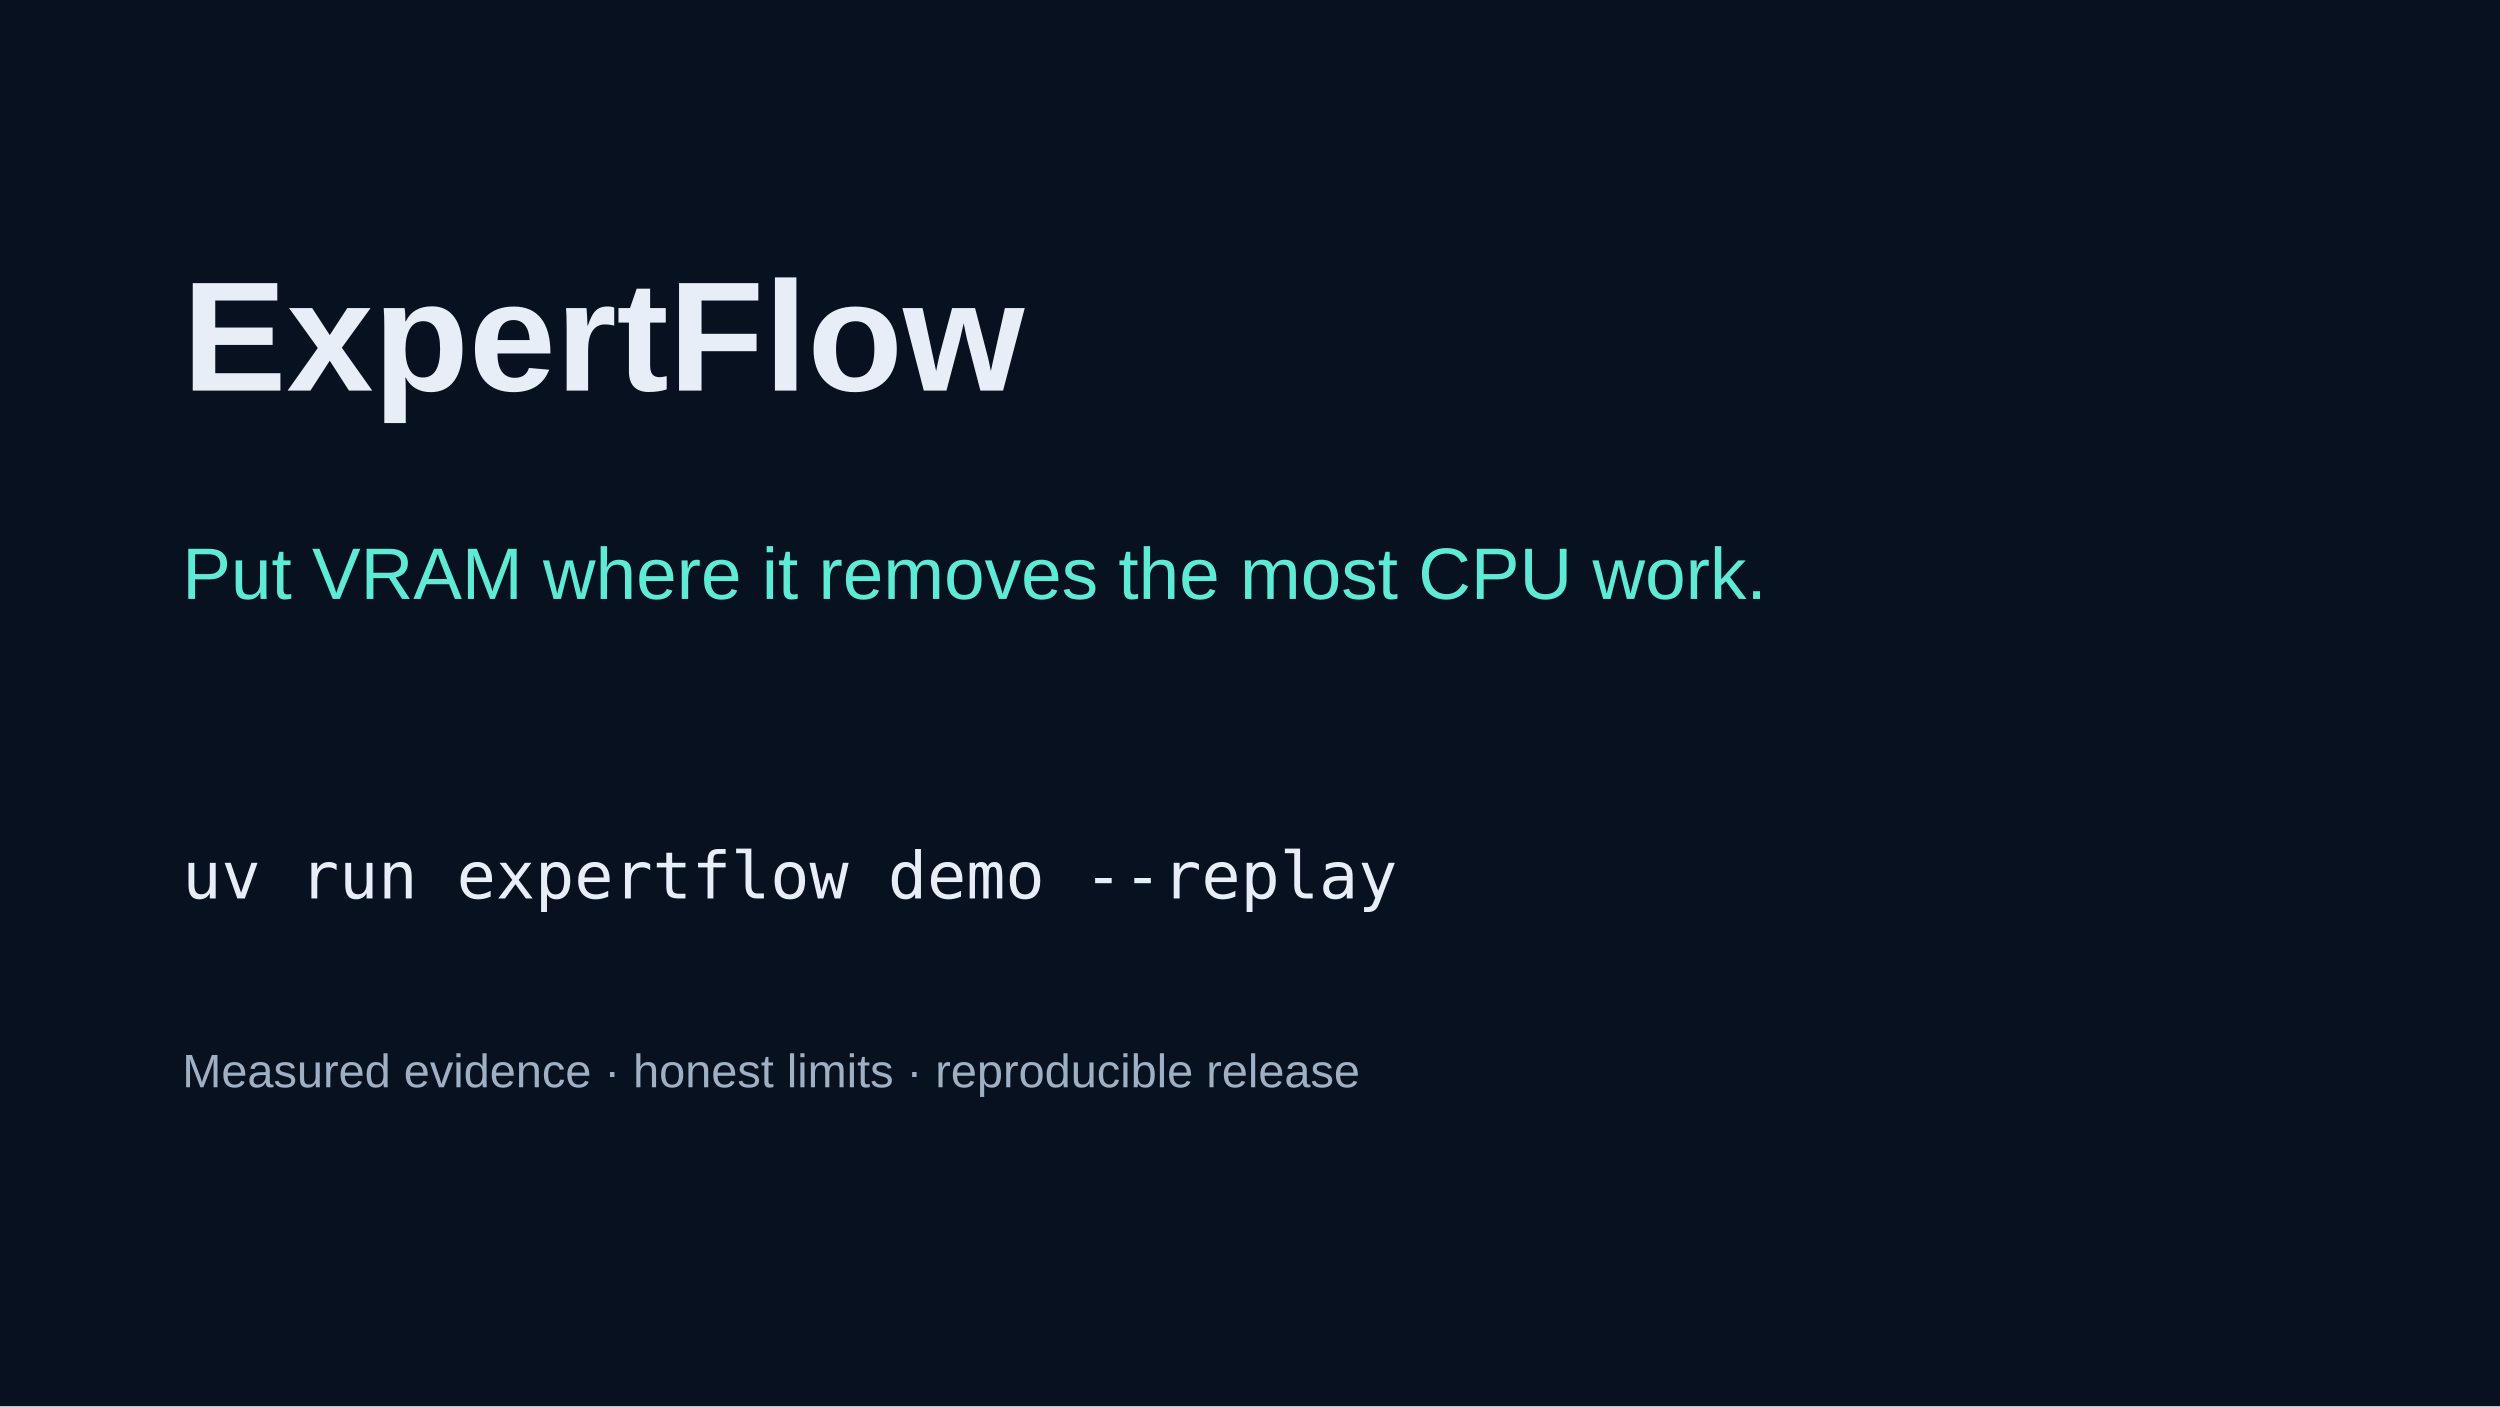
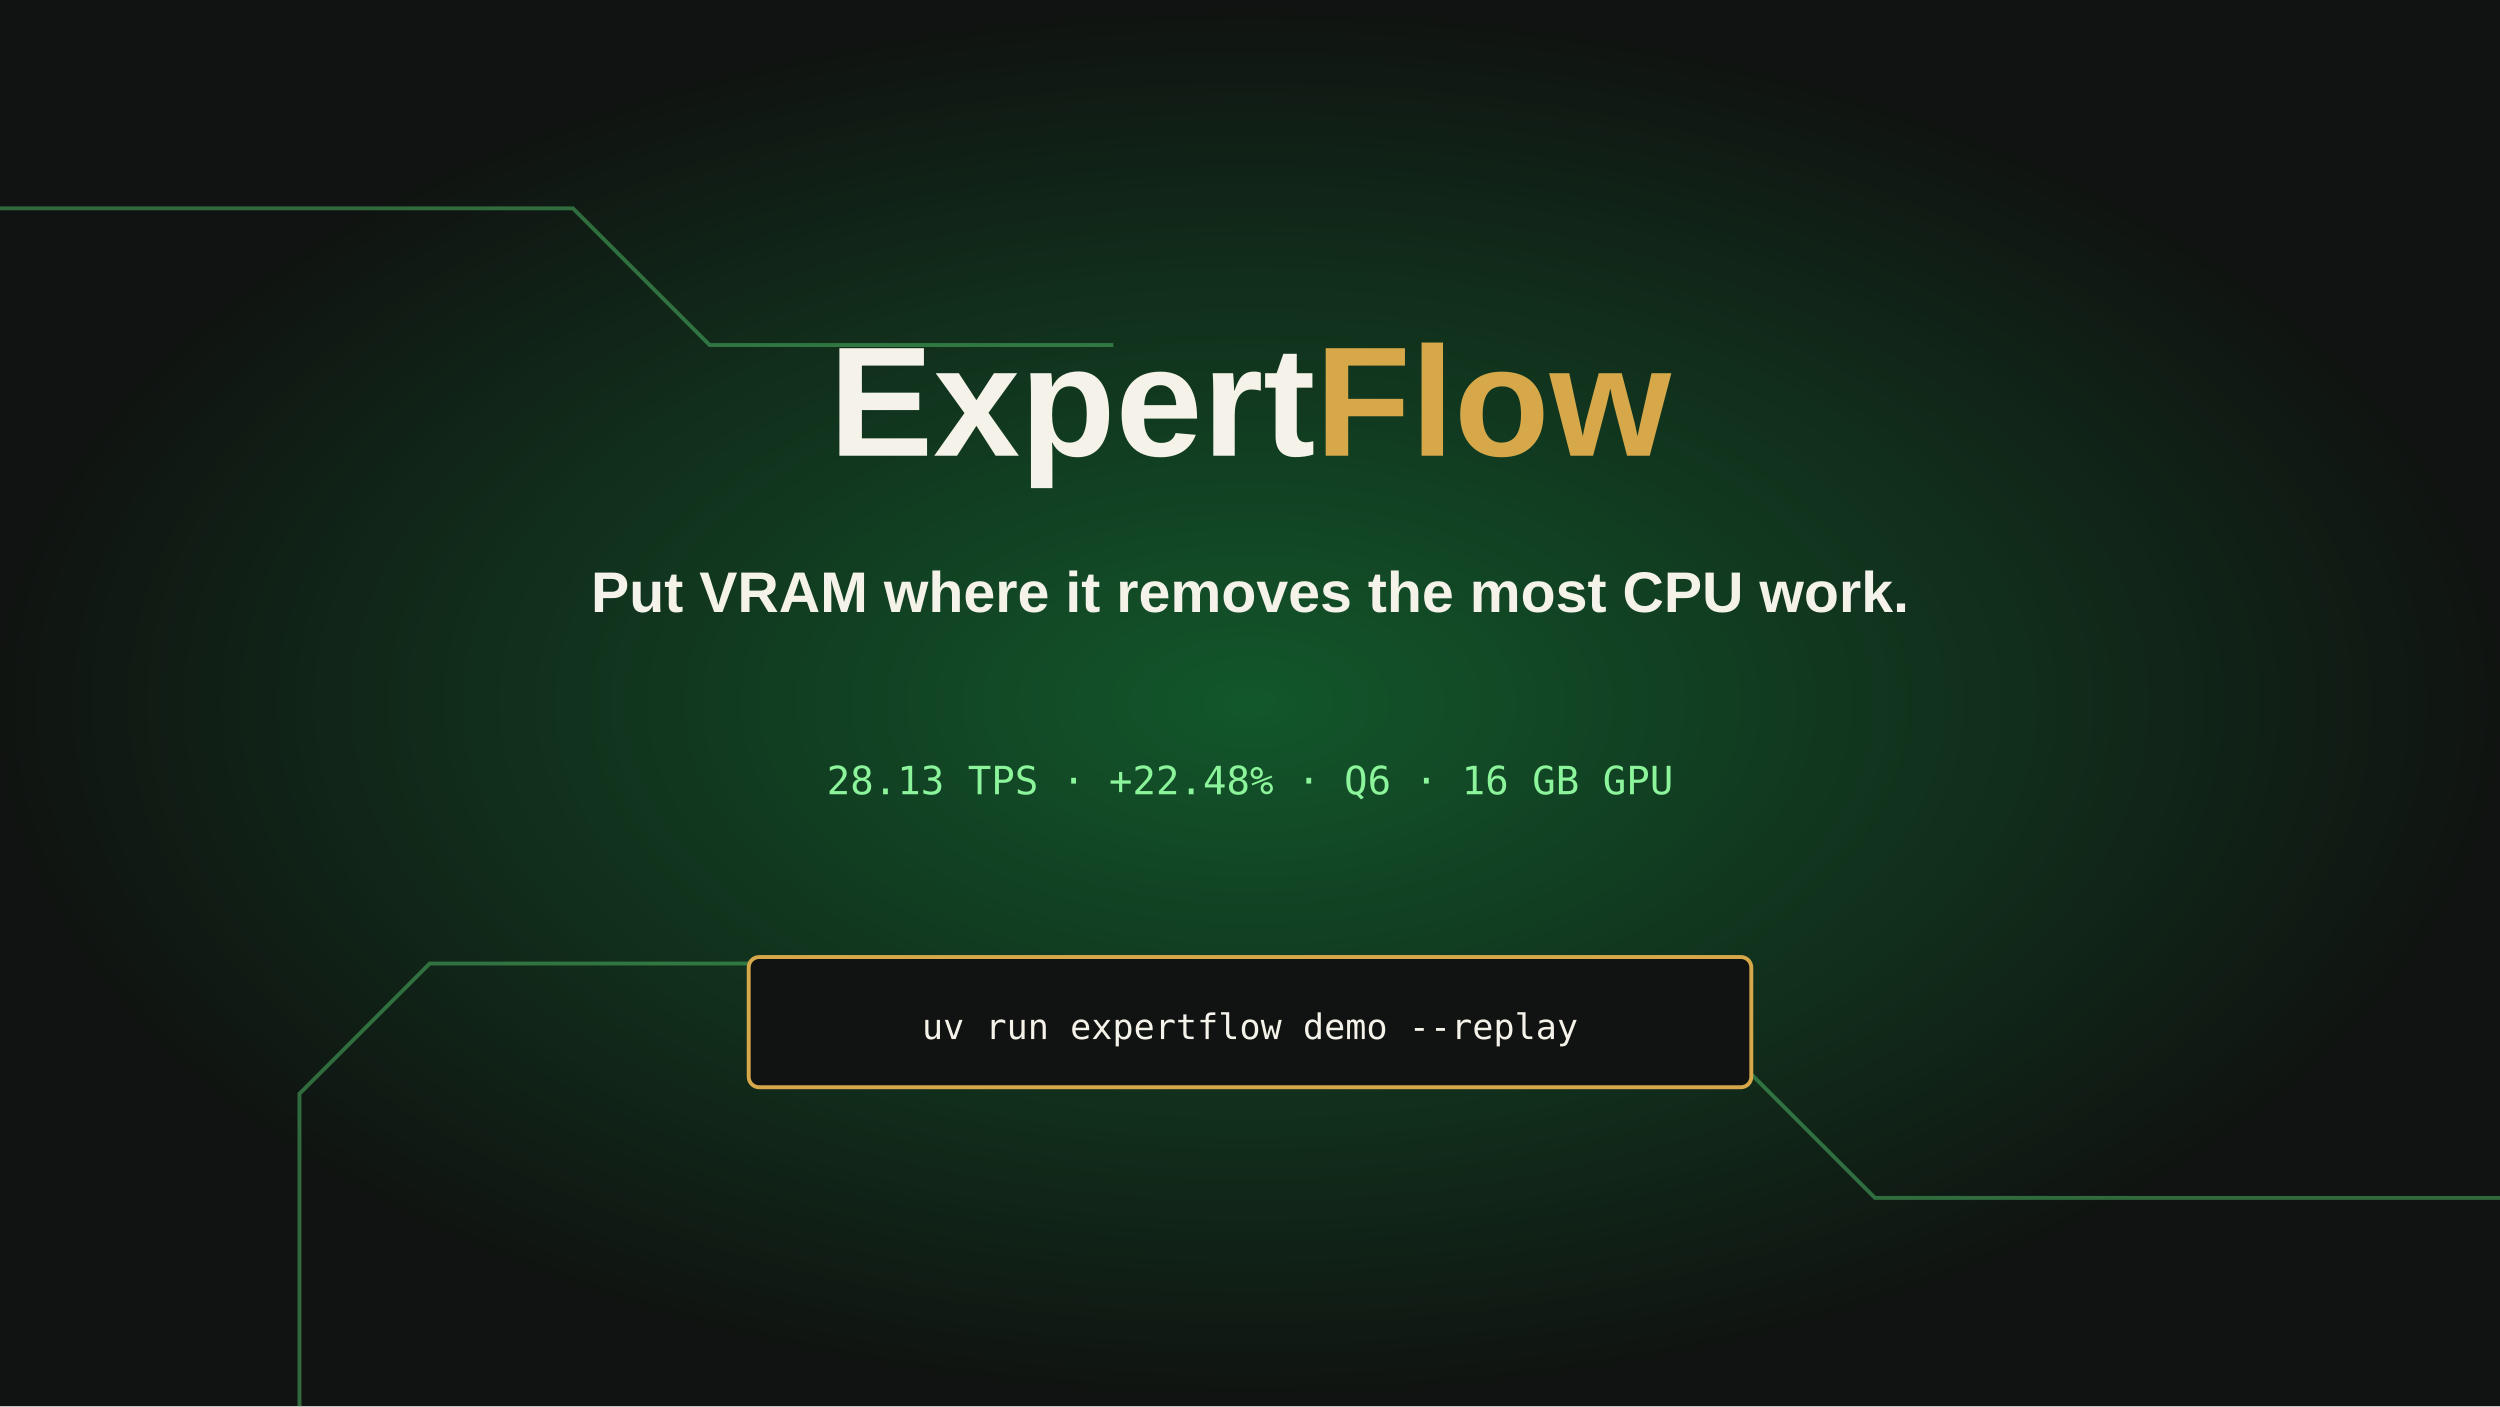
- <svg xmlns="http://www.w3.org/2000/svg" width="1920" height="1080" viewBox="0 0 1920 1080">
-   <rect width="1920" height="1080" fill="#08111f" />
-   <text x="140" y="300" fill="#e7eef8" font-family="Segoe UI,Arial" font-weight="700" font-size="120">ExpertFlow</text>
-   <text x="140" y="460" fill="#5eead4" font-family="Segoe UI,Arial" font-size="56">Put VRAM where it removes the most CPU work.</text>
-   <text x="140" y="690" fill="#e7eef8" font-family="Consolas,monospace" font-size="50">uv run expertflow demo --replay</text>
-   <text x="140" y="835" fill="#9fb0c5" font-family="Segoe UI,Arial" font-size="36">Measured evidence · honest limits · reproducible release</text>
+ <svg xmlns="http://www.w3.org/2000/svg" width="1920" height="1080" viewBox="0 0 1920 1080" role="img" aria-labelledby="title desc">
+   <defs>
+     <radialGradient id="g">
+       <stop stop-color="#12572b" />
+       <stop offset="1" stop-color="#101311" />
+     </radialGradient>
+   </defs>
+   <rect width="1920" height="1080" fill="url(#g)" />
+   <g stroke="#4fbf68" fill="none" stroke-width="3" opacity=".5">
+     <path d="M0 160h440l105 105h310" />
+     <path d="M1920 920h-480l-100-100h-270" />
+     <path d="M230 1080V840l100-100h260" />
+   </g>
+   <style>text{font-family:Segoe UI,Arial,sans-serif}.m{font-family:Consolas,monospace}.brand{font-size:120px;font-weight:850}.sub{font-size:44px;font-weight:650}</style>
+   <text x="960" y="350" text-anchor="middle" class="brand" fill="#f4f2e9">Expert<tspan fill="#d6a84a">Flow</tspan>
+   </text>
+   <text x="960" y="470" text-anchor="middle" class="sub" fill="#f4f2e9">Put VRAM where it removes the most CPU work.</text>
+   <text x="960" y="610" text-anchor="middle" class="m" font-size="30" fill="#8cf59b">28.13 TPS · +22.48% · Q6 · 16 GB GPU</text>
+   <rect x="575" y="735" width="770" height="100" rx="8" fill="#101311" stroke="#d6a84a" stroke-width="3" />
+   <text x="960" y="798" text-anchor="middle" class="m" font-size="27" fill="#f4f2e9">uv run expertflow demo --replay</text>
</svg>
